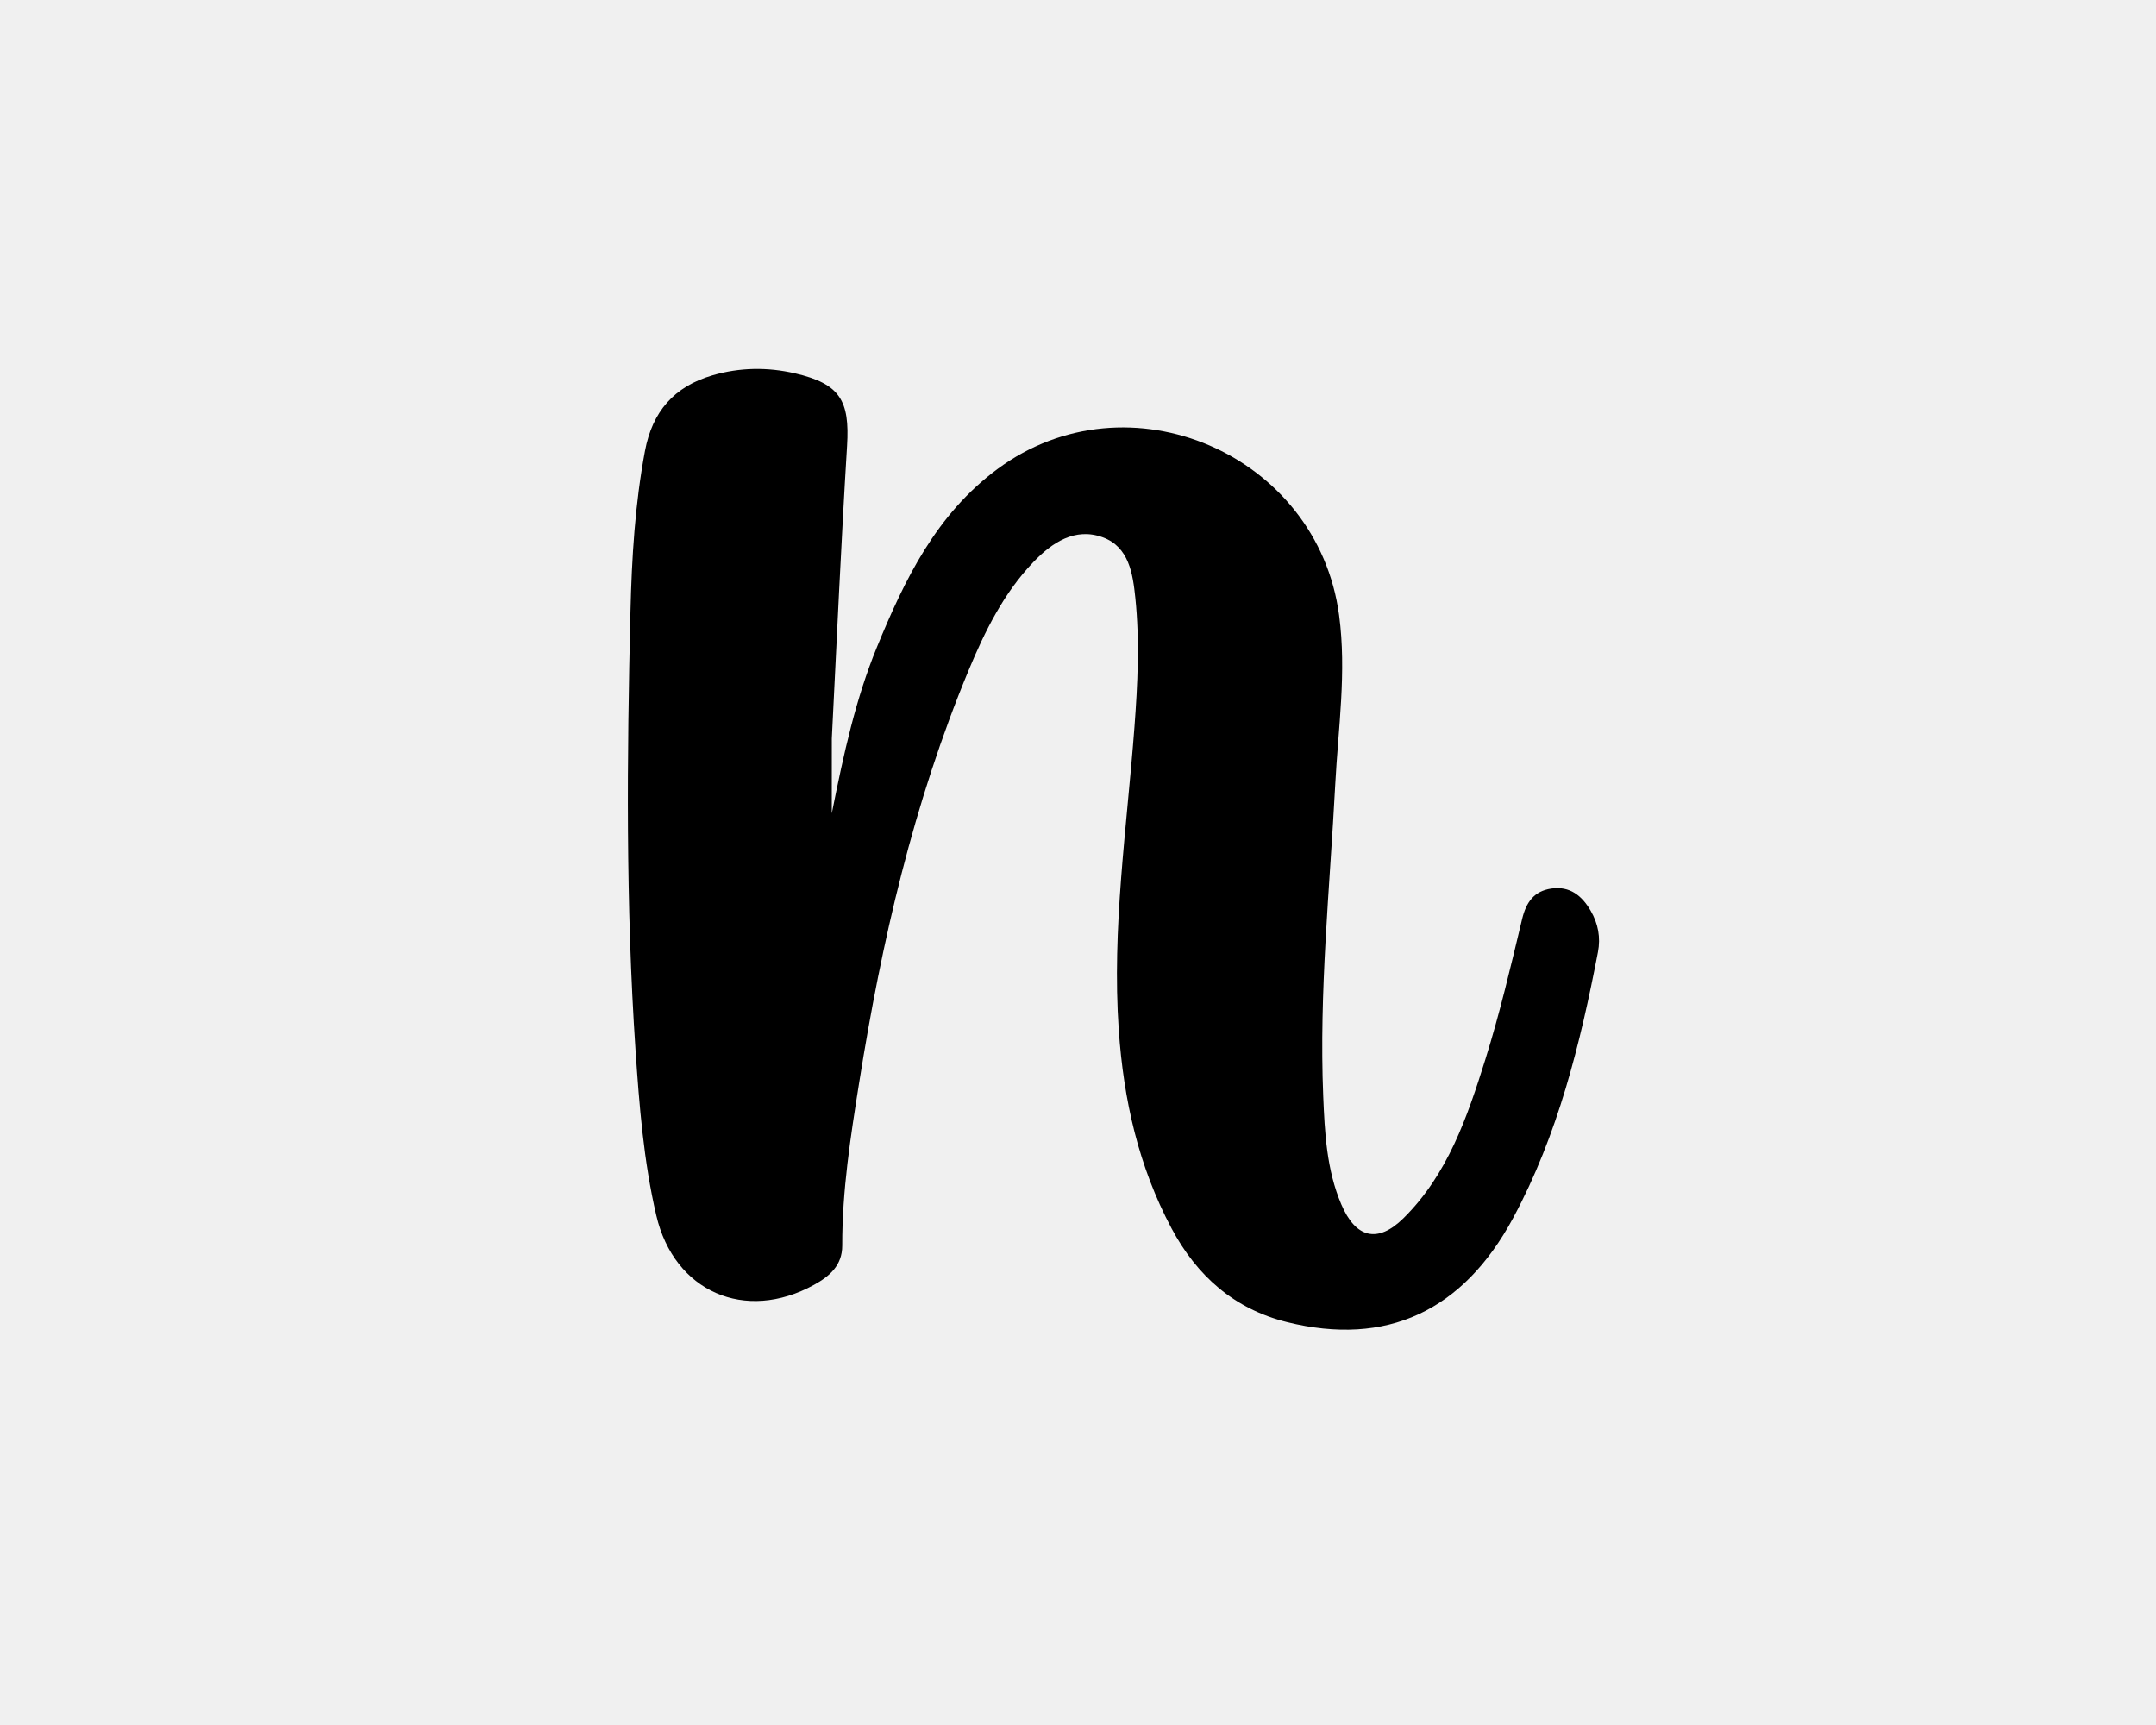
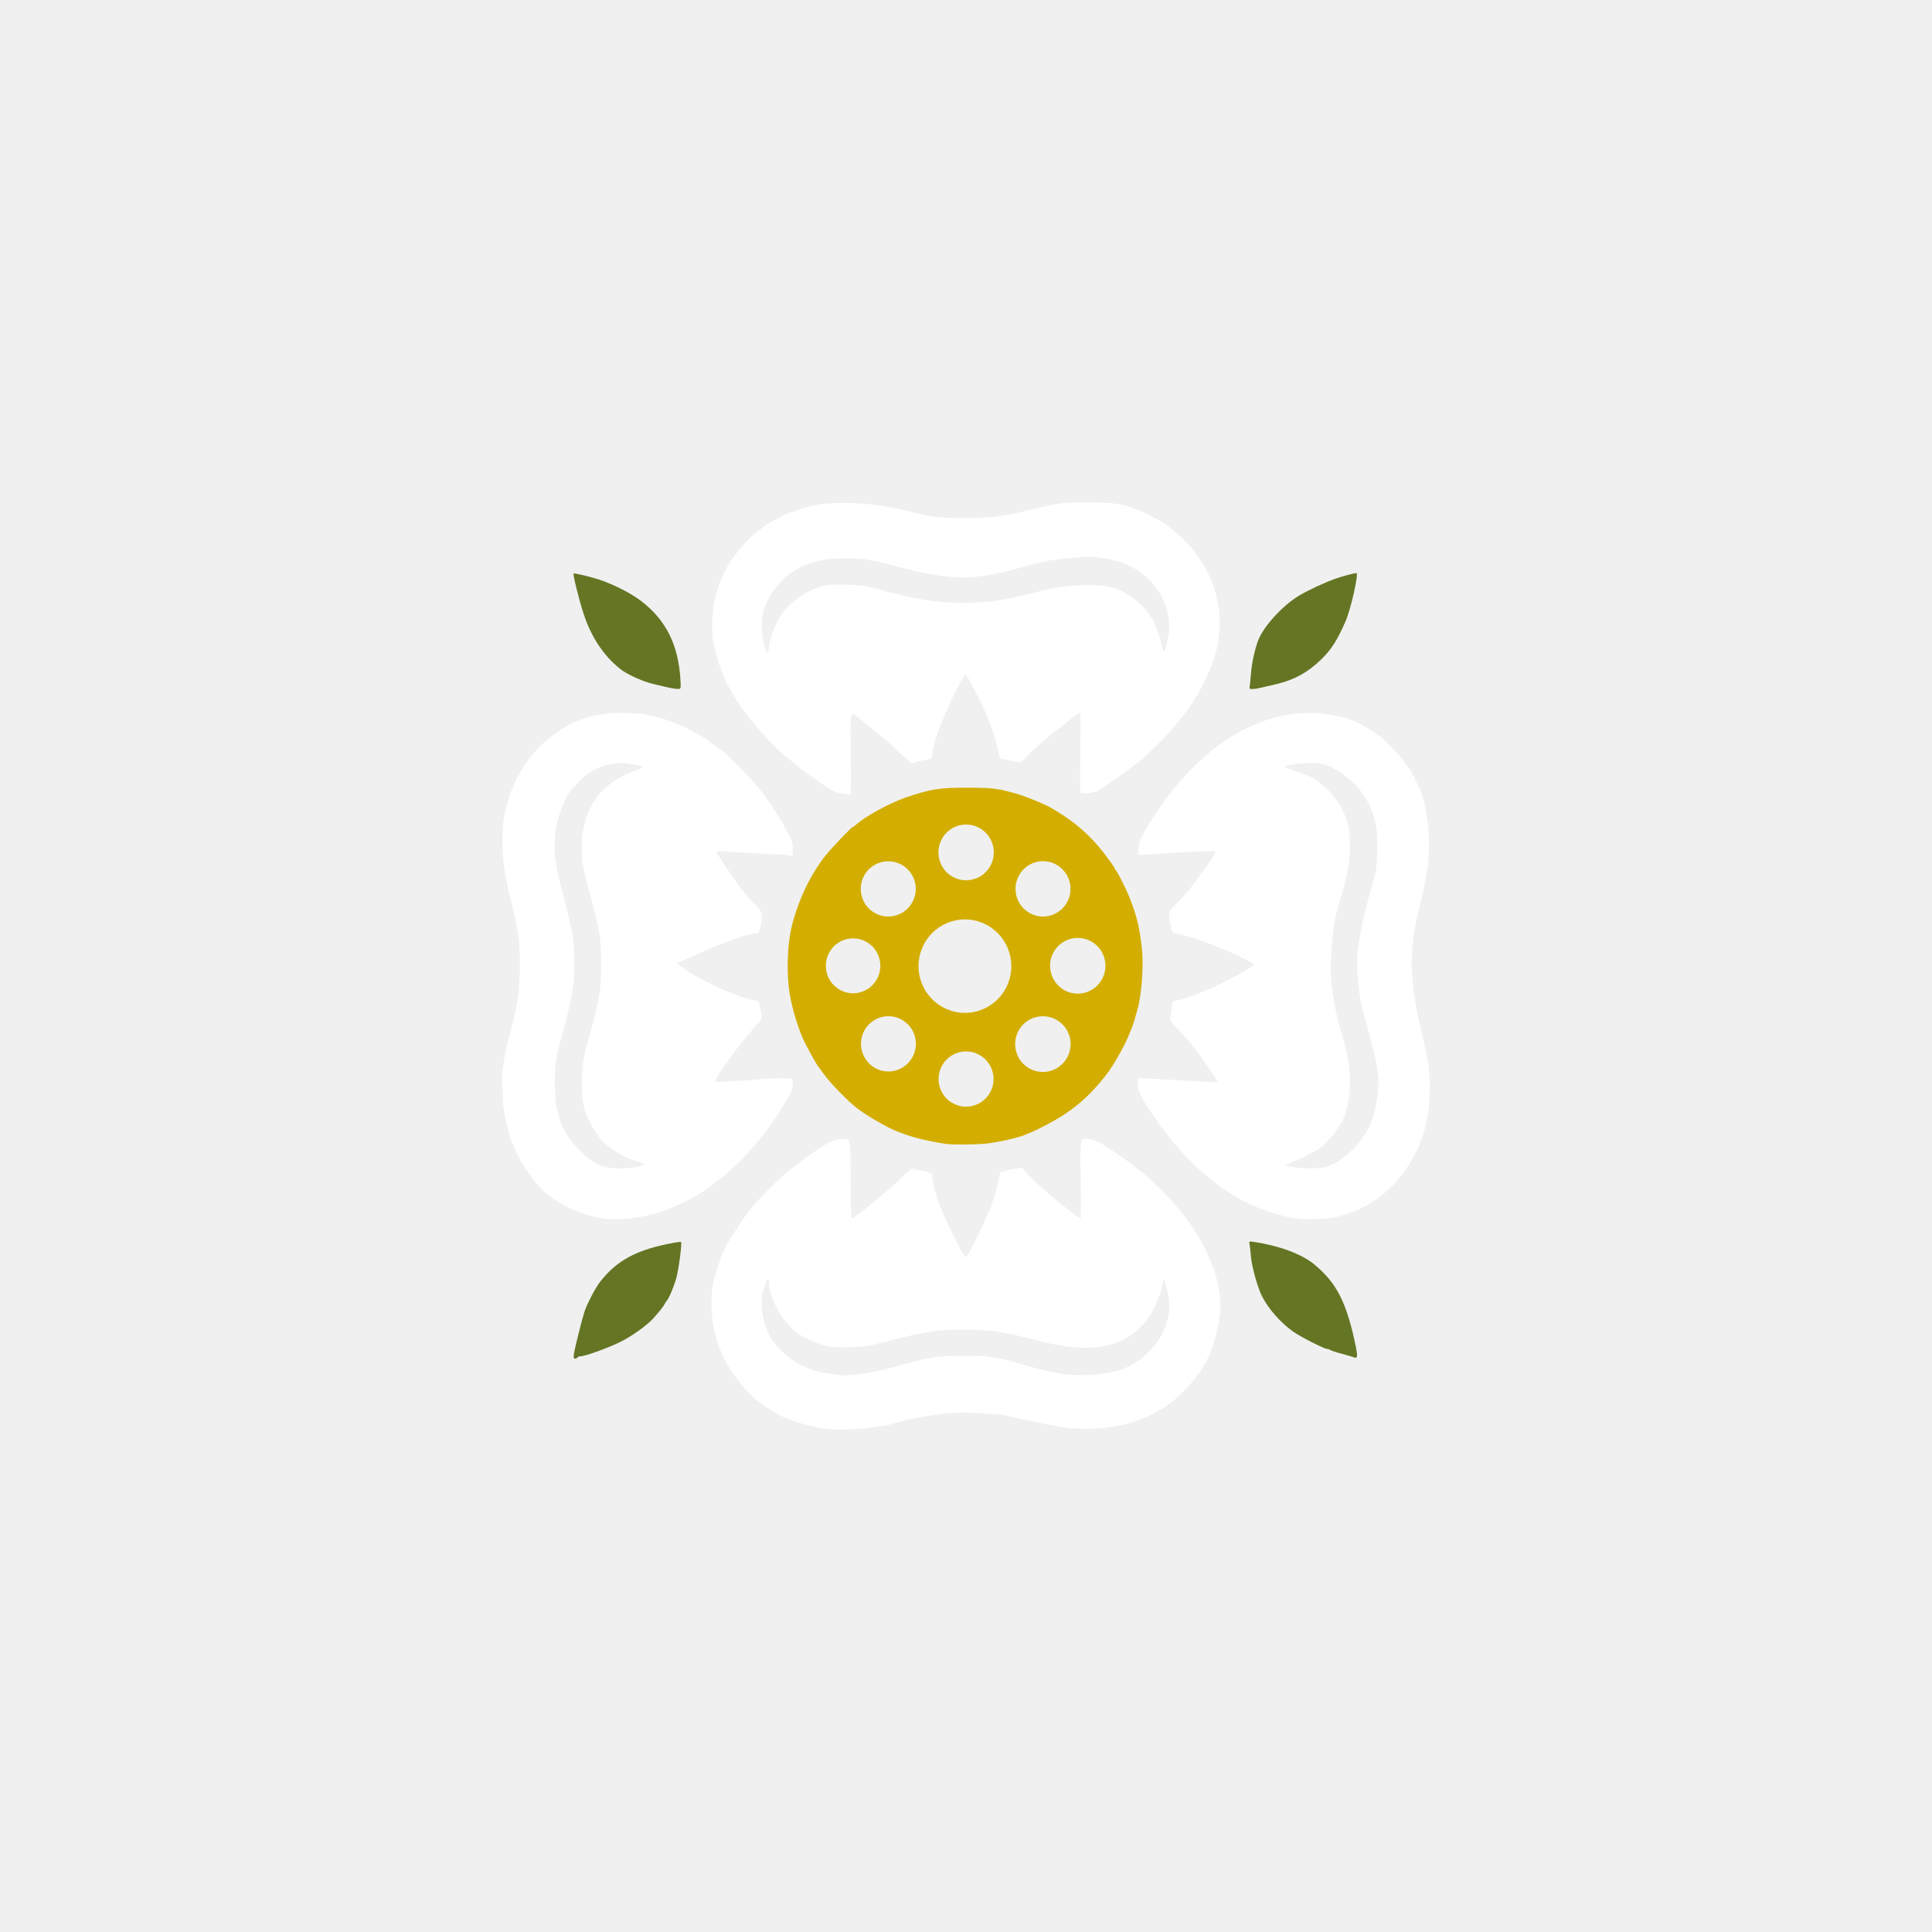
- <svg xmlns="http://www.w3.org/2000/svg" version="1.1" id="Layer_1" x="0px" y="0px" width="100%" viewBox="0 0 400 320" enable-background="new 0 0 400 320" xml:space="preserve">
-   <path fill="#000000" opacity="1" stroke="none" d=" M154.325,137.004   C154.319,141.493 154.319,145.488 154.319,150.89   C156.578,139.559 158.789,129.566 162.685,120.069   C167.843,107.496 173.712,95.399 185.062,87.003   C209.326,69.054 244.448,84.201 248.442,114.137   C249.851,124.698 248.272,135.072 247.727,145.502   C246.72,164.775 244.705,184.019 245.495,203.336   C245.771,210.076 246.116,216.994 248.845,223.41   C251.501,229.655 255.57,230.743 260.398,225.972   C268.602,217.862 272.236,207.181 275.573,196.539   C278.255,187.987 280.302,179.227 282.393,170.502   C283.143,167.371 284.594,165.314 287.803,164.835   C291.251,164.321 293.505,166.169 295.121,168.962   C296.499,171.343 296.991,173.895 296.46,176.645   C293.174,193.687 289.048,210.474 280.754,225.903   C271.408,243.29 257.215,249.812 238.81,245.27   C228.967,242.84 222.042,236.659 217.361,227.884   C211.234,216.396 208.458,204.051 207.562,191.079   C206.257,172.193 209.063,153.592 210.472,134.88   C211.071,126.925 211.459,118.889 210.637,110.915   C210.175,106.438 209.459,101.453 204.588,99.672   C199.431,97.786 195.151,100.673 191.698,104.29   C186.21,110.04 182.719,117.103 179.709,124.343   C169.492,148.915 163.565,174.654 159.4,200.837   C157.808,210.844 156.233,220.871 156.259,231.055   C156.269,234.744 153.908,236.757 151.03,238.343   C138.227,245.4 125.058,239.599 121.762,225.479   C119.41,215.4 118.606,205.102 117.911,194.836   C116.077,167.725 116.312,140.562 116.97,113.424   C117.21,103.494 117.809,93.499 119.661,83.646   C121.037,76.322 125.079,71.703 132.18,69.625   C137.254,68.141 142.401,68.077 147.474,69.251   C155.832,71.184 157.671,74.275 157.155,82.693   C156.055,100.622 155.254,118.57 154.325,137.004  z" />
+ <svg xmlns="http://www.w3.org/2000/svg" version="1.1" width="500px" height="500px" viewBox="0,0,256,256">
+   <g transform="translate(51.2,51.2) scale(0.6,0.6)">
+     <g fill="none" fill-rule="nonzero" stroke="none" stroke-width="1" stroke-linecap="butt" stroke-linejoin="miter" stroke-miterlimit="10" stroke-dasharray="" stroke-dashoffset="0" font-family="none" font-weight="none" font-size="none" text-anchor="none" style="mix-blend-mode: normal">
+       <g>
+         <g transform="translate(25.6,25.6) scale(0.8,0.8)">
+           <g fill-opacity="0" fill="#000000">
+             <path d="M128,288c-88.366,0 -160,-71.634 -160,-160v0c0,-88.366 71.634,-160 160,-160v0c88.366,0 160,71.634 160,160v0c0,88.366 -71.634,160 -160,160z" id="shape" />
+           </g>
+           <g>
+             <g transform="translate(-211.3944,-90.58756) scale(0.66278,0.66731)">
+               <g fill-opacity="0" fill="#000000">
+                 <path d="M454,497.75c-6.3,-1 -6.85,-1.15 -11.85,-3.55c-3.35,-1.6 -5.45,-3 -7.55,-5.1c-6.8,-6.7 -9.1,-12.05 -9.1,-21.1c0,-2.95 0.2,-6 0.45,-6.8c0.25,-0.8 0.7,-2.4 1,-3.55c0.55,-2.05 0.65,-2.15 2.55,-2.15c2,0 2,0 2,1.9c0,4 2.8,10.45 6.85,15.6c3.6,4.65 8.2,7.55 15.7,9.95c4.2,1.3 12.4,1.15 18.7,-0.4c1.1,-0.3 2.9,-0.7 4,-0.95c1.1,-0.25 4.15,-1.05 6.75,-1.7c2.6,-0.7 6.45,-1.55 8.5,-1.85c2.05,-0.35 4.95,-0.8 6.45,-1.1c3.75,-0.65 20.85,-0.55 26,0.1c6.05,0.8 9.55,1.55 19.8,4.2c8.5,2.2 9.4,2.3 16.25,2.4c6.4,0.1 7.65,-0.05 10.75,-1.05c9.1,-3.05 15.05,-8.65 19,-17.85c1.1,-2.55 2,-5.65 2.15,-7.1c0.2,-2.6 0.25,-2.65 1.85,-2.65c1.55,0 1.75,0.2 2.45,2.4c0.4,1.3 1.05,4.3 1.4,6.75c1.7,12 -3.65,22.8 -14.45,29.2c-1.85,1.15 -4.5,2.4 -5.9,2.85c-10.65,3.4 -25.35,3 -39.5,-1.1c-14.35,-4.15 -18.5,-4.85 -28.25,-4.75c-7.85,0.05 -12.05,0.7 -21,3.15c-16.6,4.55 -26.05,5.7 -35,4.25z" />
+                 <path d="M360.55,412.25c-4.15,-1.2 -7.2,-3.1 -10.7,-6.7c-5.3,-5.45 -7.45,-9 -8.7,-14.05c-0.35,-1.25 -0.85,-3.35 -1.2,-4.75c-0.45,-1.6 -0.65,-5.65 -0.65,-11.25c0.05,-9 0.5,-12.25 2.7,-19.75c3.8,-12.85 5.45,-21.7 5.45,-29.35c0.05,-7.85 -0.8,-12.5 -6,-31.9c-2.45,-9.3 -3.05,-20 -1.45,-26.75c2.15,-8.85 4.95,-13.95 10.65,-19.2c2.05,-1.9 7.25,-4.95 9.6,-5.7c2.6,-0.8 12.7,-0.75 16.4,0.1c2.75,0.6 2.85,0.65 2.85,2.25c0,1.65 -0.1,1.7 -4.35,3.3c-12.6,4.7 -19.4,12.95 -21.25,25.85c-0.8,5.45 -0.1,10.9 2.6,20.4c1.9,6.55 3.95,15.15 4.4,18.25c2,13.35 0.9,27.45 -3.2,41.5c-2.3,8 -3.1,11.15 -3.65,14.85c-1.7,11.25 1.05,21.25 7.9,28.85c2.7,2.95 9.05,7.05 12.55,8.05c0.7,0.15 2.2,0.7 3.4,1.1c1.85,0.7 2.1,0.95 2.1,2.4c0,1.5 -0.15,1.6 -2.6,2.25c-4.1,1 -13.65,1.15 -16.85,0.25z" />
+                 <path d="M648.5,412.7c-4.6,-0.95 -5,-1.15 -5,-2.85c0,-1.55 0.2,-1.7 2.65,-2.55c6.7,-2.3 12.3,-5.75 16,-9.85c5.75,-6.35 8.3,-12.95 8.35,-21.7c0,-5.3 -1.65,-13.6 -4.25,-21.4c-0.8,-2.4 -2,-8.15 -3.05,-14.35c-1.7,-10.5 -0.3,-30.6 2.8,-40c4.2,-12.75 5.5,-22.7 3.75,-29.3c-1.3,-5 -4.05,-9.95 -7.4,-13.35c-1.7,-1.7 -3.55,-3.45 -4.15,-3.85c-0.55,-0.4 -1.7,-1.25 -2.6,-1.9c-0.85,-0.6 -3.9,-1.9 -6.7,-2.8c-5.15,-1.7 -5.15,-1.7 -5.3,-3.7c-0.15,-1.95 -0.15,-1.95 2,-2.3c4.95,-0.7 13.75,-0.9 16.35,-0.35c3.95,0.85 10.35,4.9 14.1,9c4.7,5 7.45,10.85 8.5,18.05c0.65,4.7 0.35,18.8 -0.5,21.25c-0.3,0.85 -0.85,2.85 -1.25,4.5c-0.45,1.65 -1.45,5.5 -2.3,8.5c-2.05,7.55 -4,19.15 -4,24.1c0,4.5 1.5,14.2 3,19.15c5.55,18.6 6.75,26.65 5.5,35.65c-1.55,10.55 -4.2,16.25 -10.75,22.65c-2.5,2.5 -4.75,4.15 -7.4,5.45c-3.75,1.85 -3.9,1.9 -10.45,2.05c-3.65,0.05 -7.2,0 -7.9,-0.1z" />
+                 <path d="M525.4,374.35c0,7.35 -5.95,13.35 -13.35,13.35c-7.35,0 -13.3,-6 -13.3,-13.35c0,-7.35 5.95,-13.35 13.3,-13.35c7.4,0 13.35,6 13.35,13.35zM508.5,387.15" />
+                 <path d="M557.55,359.85c0,7.45 -6.05,13.5 -13.5,13.5c-7.4,0 -13.45,-6.05 -13.45,-13.5c0,-7.45 6.05,-13.45 13.45,-13.45c7.45,0 13.5,6 13.5,13.45zM540,372.55" />
+                 <path d="M493.15,359.75c0,7.4 -5.95,13.35 -13.35,13.35c-7.35,0 -13.35,-5.95 -13.35,-13.35c0,-7.35 6,-13.35 13.35,-13.35c7.4,0 13.35,6 13.35,13.35zM472.9,371.1" />
+                 <path d="M532.9,327.65c0,11.7 -9.55,21.2 -21.25,21.2c-11.75,0 -21.25,-9.5 -21.25,-21.2c0,-11.75 9.5,-21.25 21.25,-21.25c11.7,0 21.25,9.5 21.25,21.25zM505,347.8" />
+                 <path d="M478.35,327.45c0,7.4 -5.95,13.35 -13.3,13.35c-7.35,0 -13.35,-5.95 -13.35,-13.35c0,-7.35 6,-13.3 13.35,-13.3c7.35,0 13.3,5.95 13.3,13.3zM459,339.35" />
+                 <path d="M572.1,327.45c0,7.45 -6.05,13.5 -13.45,13.5c-7.45,0 -13.5,-6.05 -13.5,-13.5c0,-7.4 6.05,-13.45 13.5,-13.45c7.4,0 13.45,6.05 13.45,13.45zM552.3,339.5" />
+                 <path d="M493.05,295.65c0,7.35 -6,13.35 -13.35,13.35c-7.4,0 -13.4,-6 -13.4,-13.35c0,-7.4 6,-13.35 13.4,-13.35c7.35,0 13.35,5.95 13.35,13.35zM473,307.2" />
+                 <path d="M557.55,295.7c0,7.4 -6,13.4 -13.4,13.4c-7.4,0 -13.4,-6 -13.4,-13.4c0,-7.4 6,-13.4 13.4,-13.4c7.4,0 13.4,6 13.4,13.4zM537.25,307.05" />
+                 <path d="M525.55,280.6c0,7.4 -6,13.45 -13.45,13.45c-7.4,0 -13.4,-6.05 -13.4,-13.45c0,-7.45 6,-13.45 13.4,-13.45c7.45,0 13.45,6 13.45,13.45zM505.75,292.3" />
+                 <path d="M427.25,198.65c-1.85,-4.7 -2.4,-14.75 -1,-19.4c2.1,-6.8 6.65,-12.8 12.7,-16.7c3.15,-2.05 6.95,-3.4 12.8,-4.6c3.6,-0.75 16.7,-0.7 20.7,0.05c5.95,1.1 8.45,1.7 13.3,3.05c11.8,3.3 14.75,3.7 25.25,3.65c10.3,-0.05 9.5,0.05 21.5,-3.25c2.15,-0.6 9.05,-2.35 11.75,-2.95c1.1,-0.3 5.85,-0.85 10.5,-1.3c7.05,-0.65 9.4,-0.7 13.75,-0.2c4.9,0.55 9.6,1.75 12.5,3.15c8,3.85 14.4,11.1 16.35,18.55c1,3.7 1.1,12.1 0.2,15.3c-0.35,1.25 -0.75,2.85 -0.9,3.65c-0.25,1.2 -0.5,1.35 -2.15,1.35c-1.8,0 -1.9,-0.1 -2.2,-1.85c-0.7,-3.75 -3.55,-11.65 -4.25,-11.65c-0.2,0 -0.6,-0.6 -0.95,-1.35c-1.3,-2.85 -6.6,-7.6 -10.85,-9.8c-4.05,-2.05 -7.85,-2.85 -13.45,-2.85c-6.2,0 -15.2,1.35 -20.3,3.05c-0.95,0.3 -2.75,0.75 -4,0.95c-1.25,0.25 -4.25,0.9 -6.75,1.45c-13.5,3.05 -33.9,2.5 -47.75,-1.3c-1.5,-0.4 -3.4,-0.85 -4.25,-1c-0.8,-0.1 -1.95,-0.4 -2.5,-0.65c-1,-0.4 -2.85,-0.85 -8.15,-2.05c-1.45,-0.3 -5.15,-0.6 -8.25,-0.6c-6.4,-0.05 -9.7,0.85 -15.4,4.2c-7.1,4.1 -12.95,13.1 -13.9,21.2c-0.3,2.45 -0.35,2.5 -2.1,2.65c-1.4,0.1 -1.9,-0.05 -2.2,-0.75z" />
+               </g>
+               <g fill="#ffffff">
+                 <path d="M455.25,519.2c-5.65,-0.55 -14,-2.75 -19.25,-5.05c-1.75,-0.8 -7.55,-4.15 -8,-4.65c-0.15,-0.15 -1.05,-0.85 -2,-1.5c-4.75,-3.2 -12.25,-12.65 -15.25,-19.2c-4.25,-9.25 -5.7,-20.05 -4.05,-29.6c0.7,-4 3.6,-12.4 5.25,-15.4c3.2,-5.6 8,-12.85 10.5,-15.8c7.7,-9.05 15,-15.7 24.3,-22.1c8.3,-5.7 9.9,-6.5 13.85,-6.8c3.4,-0.25 3.4,-0.25 3.4,16.35c0,9.1 0.2,16.55 0.45,16.55c1.15,0 16.55,-12.5 21.2,-17.2c2.95,-3.05 4,-3.85 4.45,-3.4c0.35,0.35 1.05,0.6 1.6,0.6c0.55,0 2.2,0.3 3.65,0.6c2.5,0.6 2.65,0.7 2.65,2.15c0,2.05 1.7,8.1 3.6,13c1.95,4.9 9.2,19.45 10.1,20.2c0.5,0.45 1.55,-1.3 4.95,-8.1c5.3,-10.65 7.3,-15.85 8.9,-23.35c0.3,-1.5 0.65,-3 0.7,-3.3c0.15,-0.45 2.35,-1.05 7.9,-2.05c1.1,-0.2 1.6,0.05 2.45,1.15c1.75,2.25 8.45,8.55 11.5,10.8c1,0.75 2.1,1.7 2.5,2.05c1.15,1.1 8.8,6.85 9.2,6.85c0.15,0 0.2,-7.5 0.05,-16.65c-0.25,-16.65 -0.25,-16.65 3,-16.25c2.75,0.3 3.95,0.8 7.55,3.15c8.85,5.6 15.35,10.6 21.55,16.5c16.75,16.05 26.05,33.85 26.05,50c0,6.85 -3.1,18.1 -6.5,23.4c-0.8,1.3 -1.5,2.5 -1.5,2.6c0,0.6 -3.9,5.35 -7.05,8.55c-9.95,10.25 -24,15.7 -40.25,15.7c-7.55,0 -11,-0.5 -24.95,-3.5c-2.45,-0.55 -5.6,-1.2 -6.9,-1.5c-1.35,-0.25 -2.6,-0.6 -2.8,-0.7c-0.3,-0.2 -6.7,-0.6 -16.05,-1c-6.55,-0.3 -21.15,1.85 -28.75,4.2c-6.3,1.95 -21.25,3.4 -28,2.7zM469.5,496.15c3.5,-0.4 9.1,-1.7 18,-4.15c9.95,-2.75 12.95,-3.15 23.25,-3.15c5.25,0 10.2,0.15 11,0.35c0.85,0.2 2.85,0.55 4.5,0.8c1.65,0.25 4.6,0.95 6.5,1.55c8.85,2.65 13.45,3.8 19,4.7c7.05,1.2 18.15,0.45 24.5,-1.55c7.05,-2.25 14.35,-8.5 17.6,-15.05c3.45,-6.9 3.8,-13.1 1.25,-20.9c-0.8,-2.5 -0.8,-2.5 -1.15,0.25c-0.4,3.7 -3.6,11.05 -6.3,14.6c-9.15,12 -23.45,14.8 -45.9,8.9c-9.1,-2.4 -12.7,-3.15 -18.8,-3.95c-5.15,-0.65 -19.25,-0.75 -23,-0.1c-1.5,0.3 -4.4,0.75 -6.45,1.1c-2.05,0.3 -5.9,1.15 -8.5,1.85c-2.6,0.65 -5.65,1.45 -6.75,1.7c-1.1,0.25 -2.9,0.65 -4,0.95c-6.4,1.55 -17.75,1.8 -21.75,0.4c-8.05,-2.75 -12.05,-5.3 -15.65,-9.95c-4.05,-5.15 -6.85,-11.6 -6.85,-15.6c0,-2.55 -0.8,-2.4 -1.55,0.25c-0.3,1.15 -0.75,2.75 -1,3.55c-1.25,4.1 -0.1,12.1 2.45,17.05c2.65,5.2 7.9,10.15 13.75,13c2.55,1.25 5.05,2.25 5.55,2.25c0.45,0 1.25,0.2 1.7,0.45c0.45,0.25 2.55,0.6 4.6,0.8c2.05,0.2 3.85,0.45 4,0.6c0.25,0.25 5.4,-0.1 10,-0.7z" />
+               </g>
+               <g fill="#647624">
+                 <path d="M348.8,487.9c0.4,-2.6 3.4,-14.45 4.45,-17.6c1.1,-3.15 4.45,-9.55 6.35,-12c7.15,-9.1 15.45,-13.5 31.1,-16.3c1.4,-0.25 2.6,-0.35 2.7,-0.25c0.45,0.45 -0.95,11.2 -1.95,14.8c-0.9,3.35 -3.2,8.8 -4,9.45c-0.15,0.15 -0.6,0.8 -0.9,1.4c-0.65,1.2 -1.55,2.35 -4.45,5.65c-2.65,3.05 -9.5,7.9 -14.35,10.2c-4.95,2.4 -14.35,5.75 -16.1,5.75c-0.6,0 -1.25,0.25 -1.4,0.5c-0.15,0.3 -0.65,0.5 -1.05,0.5c-0.55,0 -0.65,-0.45 -0.4,-2.1z" />
+                 <path d="M673.75,489.5c-0.55,-0.25 -2.9,-0.9 -5.25,-1.55c-2.35,-0.6 -4.45,-1.3 -4.7,-1.55c-0.3,-0.2 -0.8,-0.4 -1.2,-0.4c-1.3,0 -11.25,-5.05 -14.35,-7.25c-5.25,-3.75 -10.1,-9.2 -12.9,-14.6c-1.8,-3.5 -4.2,-12.05 -4.6,-16.4c-0.15,-1.9 -0.4,-4.15 -0.55,-4.95c-0.3,-1.4 -0.3,-1.4 1.85,-1.1c10.6,1.6 19.75,5 24.95,9.2c9.55,7.75 13.7,16 17.5,34.4c0.75,3.8 0.6,4.7 -0.75,4.2z" />
+               </g>
+               <g fill="#ffffff">
+                 <path d="M362.75,432.2c-10.25,-1 -21.65,-6.25 -27.95,-12.9c-4.25,-4.5 -8.85,-11.55 -10.8,-16.55c-0.65,-1.65 -1.3,-3.2 -1.5,-3.5c-0.4,-0.55 -2.1,-7.55 -3,-12.35c-0.5,-2.6 -0.75,-15.65 -0.35,-17.4c0.1,-0.4 0.35,-1.85 0.55,-3.25c0.2,-1.35 0.55,-3.3 0.8,-4.25c1.85,-7 4.2,-16.7 4.6,-19c1.45,-8.9 1.6,-22.15 0.3,-29.25c-1.15,-6.5 -1.85,-9.65 -2.95,-13.5c-3.1,-11.25 -4.3,-24.75 -2.9,-33.2c2.25,-14 8.85,-25.75 18.85,-33.7c9.25,-7.4 18.15,-10.45 30.6,-10.5c9.35,-0.05 16.9,1.75 26.5,6.25c2.95,1.4 8.85,4.75 9.5,5.4c0.5,0.5 4.3,3.3 5.55,4.1c2.4,1.5 13.2,12.55 16.25,16.65c4.65,6.15 8.05,11.5 11.7,18.35c1.15,2.2 1.5,3.5 1.5,5.7c0,2.85 0,2.85 -1.85,2.5c-1.05,-0.2 -6.5,-0.55 -12.15,-0.8c-5.65,-0.25 -12,-0.6 -14.1,-0.8c-2.15,-0.2 -3.9,-0.2 -3.9,0c0,0.45 6.35,9.95 9.6,14.3c1.5,2.05 4.25,5.25 6.1,7.1c3.7,3.7 3.9,4.55 2.7,9.75c-0.5,2 -0.85,2.65 -1.55,2.65c-3,0 -17.9,5.35 -27.3,9.8c-2.55,1.2 -4.85,2.2 -5.1,2.2c-2.55,0 4.35,4.6 13.8,9.2c6.9,3.35 14.1,6 18.05,6.65c1.4,0.2 1.55,0.45 2.1,3.1c0.85,4 0.8,4.35 -0.85,6.2c-4.15,4.65 -6.95,8.05 -10,12.1c-6.6,8.75 -8.9,12.7 -7.15,12.35c0.4,-0.05 3.2,-0.25 6.25,-0.4c3.1,-0.15 7.95,-0.45 10.85,-0.7c2.9,-0.3 7.35,-0.5 9.9,-0.5c4.6,0 4.6,0 4.6,2.3c0,1.85 -0.5,3.1 -2.55,6.55c-8.1,13.7 -17.3,24.55 -28,32.9c-8.3,6.5 -11.3,8.2 -21.2,12.3c-7.2,3 -18.5,4.85 -25.5,4.15zM376.2,410.35c2.5,-0.65 2.5,-0.65 0.25,-1.45c-1.2,-0.45 -2.75,-1 -3.45,-1.15c-3.5,-1 -9.85,-5.1 -12.55,-8.05c-3.3,-3.6 -6.6,-9.9 -7.65,-14.4c-0.9,-3.7 -1,-12.55 -0.3,-17.3c0.6,-3.85 1.35,-6.95 3.7,-15c1.1,-3.7 2.3,-8.85 2.6,-11c0.15,-0.95 0.5,-3 0.8,-4.5c0.75,-3.65 0.65,-17.6 -0.1,-22.7c-0.55,-3.35 -2.65,-12.1 -4.5,-18.55c-0.65,-2.3 -1.85,-7.25 -2.4,-9.9c-0.7,-3.45 -0.75,-10.8 -0.1,-14.45c2.2,-12.45 8.85,-20.3 21.2,-24.9c5.1,-1.95 5,-2.1 -1.95,-3.05c-8.45,-1.2 -16.05,1.75 -21.9,8.4c-0.9,1 -1.85,2.1 -2.15,2.4c-1.95,1.95 -4.95,9.05 -6.15,14.5c-1.45,6.75 -1,14.7 1.4,23.75c5.5,20.65 6.15,24.35 6,34.45c-0.1,7.75 -0.75,12.05 -3.4,22.3c-0.55,2.2 -1.5,5.6 -2.05,7.5c-2.1,7.15 -2.6,10.8 -2.65,18.5c0,4.15 0.25,8.4 0.55,9.5c0.3,1.1 0.8,3.15 1.15,4.5c1.35,5.3 3.45,8.75 8.8,14.3c5.45,5.65 10.35,7.6 17.9,7.2c2.5,-0.1 5.6,-0.5 6.95,-0.9z" />
+                 <path d="M651,432.2c-5.4,-0.6 -12.8,-2.7 -19.5,-5.55c-2.35,-1 -4.35,-1.95 -4.5,-2.1c-0.15,-0.15 -1.05,-0.75 -2,-1.25c-9.3,-5.05 -20.5,-14.95 -28.6,-25.3c-1.6,-2.05 -3.25,-4.15 -3.65,-4.6c-0.35,-0.45 -0.95,-1.35 -1.3,-2c-0.3,-0.65 -0.75,-1.25 -0.9,-1.4c-0.4,-0.35 -2.5,-3.55 -4.8,-7.4c-1.45,-2.35 -2,-3.85 -2.15,-5.95c-0.25,-2.8 -0.25,-2.8 5.95,-2.45c18.6,1.1 27.45,1.55 27.45,1.4c0,-0.35 -6.4,-9.7 -9.15,-13.35c-1.65,-2.2 -4.8,-5.8 -7,-8c-3.95,-4 -3.95,-4 -3.6,-6.25c0.2,-1.25 0.45,-3.1 0.6,-4.1c0.2,-1.4 0.5,-1.9 1.15,-1.9c1.1,0 9.6,-2.75 12.35,-4.05c1.2,-0.5 2.25,-0.95 2.4,-0.95c0.35,0 9.4,-4.5 12,-6c4.95,-2.8 6.25,-3.65 6.25,-4.05c0,-0.6 -8.5,-4.7 -15.5,-7.45c-6.45,-2.55 -10,-3.7 -16,-5.2c-3.05,-0.75 -2.8,-0.35 -3.7,-6.95c-0.3,-2.4 -0.3,-2.4 3.35,-6c3.7,-3.7 5.7,-6.1 11.5,-14.2c3.75,-5.25 4.55,-6.6 4.15,-7.05c-0.3,-0.25 -16.55,0.5 -25.8,1.2c-7,0.55 -6.25,0.85 -6.1,-2.3c0.2,-3.15 1.75,-6.25 7,-14.25c17.55,-26.7 41,-41.95 64.35,-41.85c6.8,0.05 14.1,1.4 18.7,3.45c2.5,1.15 8.4,4.5 9.05,5.15c0.15,0.15 1.15,0.9 2.25,1.75c4.1,3.05 12.75,13.35 12.75,15.2c0,0.3 0.25,0.55 0.5,0.55c0.3,0 0.5,0.3 0.5,0.7c0,0.4 0.45,1.5 0.95,2.4c2.75,4.8 4.55,13.05 4.9,22.4c0.3,8.45 -0.4,14.25 -3.15,25.5c-2.6,10.75 -2.6,10.85 -3.3,16c-1.5,11.8 -0.55,22.4 3.6,39.75c2.9,11.9 3.25,14.3 3.2,22.25c0,10.6 -1.7,18.5 -5.7,26.5c-7.05,14.1 -17.75,22.9 -32.5,26.75c-3.15,0.8 -12.4,1.35 -16,0.95zM665.35,409.25c6.2,-3.05 12.8,-10.3 15.35,-16.75c2.15,-5.35 3.65,-14.85 3.1,-19.1c-0.2,-1.45 -0.5,-3.55 -0.6,-4.65c-0.25,-1.95 -3.5,-14.65 -5,-19.5c-2.75,-8.8 -3.95,-22.3 -2.7,-30.05c0.3,-1.9 0.65,-4 0.75,-4.7c0.6,-3.7 1.3,-6.8 2.7,-12c0.9,-3.15 1.9,-7.1 2.35,-8.75c0.4,-1.65 0.95,-3.65 1.2,-4.5c0.9,-2.6 1.2,-13.65 0.55,-18.25c-1.05,-7.2 -3.8,-13.05 -8.5,-18.05c-3.75,-4.1 -10.15,-8.15 -14.1,-9c-3.65,-0.8 -15.65,0.15 -15.35,1.15c0.1,0.3 2.5,1.25 5.3,2.2c2.8,0.9 5.85,2.2 6.7,2.8c0.9,0.65 2.05,1.5 2.6,1.9c3.15,2.3 7.35,7.25 9,10.65c2.6,5.35 3.3,8.5 3.3,15.3c0,7 -1.3,13.9 -4.5,23.55c-3.1,9.25 -4.4,27.15 -2.8,37c1.05,6.2 2.25,11.95 3.05,14.35c4.75,14.2 5.5,25.75 2.35,35.9c-1.35,4.45 -7.25,12.05 -11.2,14.55c-2.9,1.85 -8.35,4.5 -11.25,5.5c-1.45,0.5 -2.5,1 -2.4,1.15c0.8,0.75 6.7,1.45 11.15,1.3c4.8,-0.15 5.45,-0.25 8.95,-2z" />
+               </g>
+               <g fill="#d3ae00">
+                 <path d="M504,401.2c-10.2,-1.5 -17.65,-3.6 -24.25,-6.85c-4,-2 -9.95,-5.6 -12.75,-7.7c-3.65,-2.75 -10.9,-10.05 -13.55,-13.6c-1.35,-1.8 -2.6,-3.5 -2.85,-3.8c-1,-1.25 -5.15,-8.8 -6.35,-11.4c-2.15,-4.9 -4.15,-11.35 -5.3,-17.1c-1.75,-8.7 -1.45,-21.8 0.65,-30c2.8,-10.9 7.75,-21.1 14.1,-29.05c2.6,-3.2 10.8,-11.7 11.3,-11.7c0.15,0 0.75,-0.4 1.3,-0.9c3.55,-3.3 13.9,-8.9 20.7,-11.25c10.25,-3.5 14.2,-4.1 26,-4.05c10,0 12.7,0.35 20.6,2.65c3.45,1 11,4.05 13.65,5.55c9.6,5.4 16.75,11.55 22.95,19.75c1.9,2.45 3.55,4.8 3.7,5.25c0.15,0.4 0.4,0.85 0.6,1c0.6,0.45 4.3,7.75 5.7,11.25c3.1,7.75 4.45,13.5 5.25,22.45c0.6,6.85 -0.4,18.9 -1.95,23.8c-0.2,0.7 -0.65,2.25 -1,3.5c-0.7,2.6 -0.8,2.85 -3,8.15c-1.55,3.7 -6.2,11.75 -8.45,14.7c-5.75,7.45 -10.8,12.3 -17.75,16.95c-3.45,2.35 -11.4,6.55 -14.65,7.8c-0.65,0.2 -1.65,0.65 -2.25,0.9c-2.3,1.05 -11.3,3.05 -15.65,3.5c-4.3,0.45 -14.1,0.55 -16.75,0.2zM523.55,374.35c0,-6.35 -5.15,-11.45 -11.45,-11.45c-6.3,0 -11.45,5.1 -11.45,11.45c0,6.3 5.15,11.4 11.45,11.4c6.3,0 11.45,-5.1 11.45,-11.4zM515.6,385M555.65,359.85c0,-6.35 -5.2,-11.5 -11.55,-11.5c-6.4,0 -11.55,5.15 -11.55,11.5c0,6.4 5.15,11.55 11.55,11.55c6.35,0 11.55,-5.15 11.55,-11.55zM547.3,370.75M491.2,359.75c0,-6.3 -5.1,-11.4 -11.45,-11.4c-6.3,0 -11.4,5.1 -11.4,11.4c0,6.3 5.1,11.45 11.4,11.45c6.35,0 11.45,-5.15 11.45,-11.45zM485,369.95M530.95,327.65c0,-10.7 -8.65,-19.35 -19.3,-19.35c-10.7,0 -19.35,8.65 -19.35,19.35c0,10.65 8.65,19.3 19.35,19.3c10.65,0 19.3,-8.65 19.3,-19.3zM520.1,344.85M476.4,327.5c0,-6.3 -5.1,-11.35 -11.35,-11.35c-6.3,0 -11.35,5.05 -11.35,11.35c0,6.25 5.05,11.35 11.35,11.35c6.25,0 11.35,-5.1 11.35,-11.35zM469.3,338.05M570.15,327.45c0,-6.35 -5.15,-11.5 -11.55,-11.5c-6.35,0 -11.5,5.15 -11.5,11.5c0,6.4 5.15,11.55 11.5,11.55c6.4,0 11.55,-5.15 11.55,-11.55zM563.8,337.8M491.15,295.65c0,-6.3 -5.15,-11.4 -11.45,-11.4c-6.35,0 -11.45,5.1 -11.45,11.4c0,6.35 5.1,11.45 11.45,11.45c6.3,0 11.45,-5.1 11.45,-11.45zM484.05,305.9M555.6,295.65c0,-6.3 -5.15,-11.45 -11.45,-11.45c-6.3,0 -11.45,5.15 -11.45,11.45c0,6.35 5.15,11.45 11.45,11.45c6.3,0 11.45,-5.1 11.45,-11.45zM549.4,305.7M523.65,280.6c0,-6.4 -5.15,-11.55 -11.55,-11.55c-6.35,0 -11.5,5.15 -11.5,11.55c0,6.35 5.15,11.5 11.5,11.5c6.4,0 11.55,-5.15 11.55,-11.5zM516.3,291.2" />
+               </g>
+               <g fill="#ffffff">
+                 <path d="M463.35,256.7c-0.15,-0.2 -1.35,-0.4 -2.65,-0.55c-2.9,-0.25 -4.1,-0.85 -10.95,-5.55c-5.7,-3.95 -6.25,-4.35 -9.2,-6.9c-1,-0.8 -2.45,-2 -3.3,-2.65c-2.85,-2.15 -9.3,-8.7 -13.3,-13.45c-7.4,-8.8 -12.15,-16.9 -14.85,-25.35c-2.65,-8.2 -3.15,-12.3 -2.5,-20.25c0.45,-5.95 2.05,-11.75 4.75,-17.2c2.9,-5.8 8.85,-13.15 13.65,-16.75c0.95,-0.7 2.15,-1.65 2.6,-2.05c1.3,-1.15 8.15,-4.9 10.55,-5.75c9.8,-3.55 13.8,-4.25 23.9,-4.25c8.75,0.05 17.25,1.2 27.45,3.75c8.75,2.2 10.65,2.45 21.75,2.45c12.05,0 15.3,-0.4 28,-3.45c12.15,-2.9 12.95,-3 23.25,-3c13,0 17.75,1.05 27.65,6.15c4.1,2.1 6.6,3.85 10.5,7.35c15.3,13.65 20.75,32.9 14.6,51.55c-1.35,4.05 -6.25,14.3 -7.55,15.75c-0.4,0.4 -0.7,0.95 -0.7,1.15c0,0.7 -7.1,9.9 -10.15,13.15c-2.6,2.75 -6.8,6.9 -10.3,10.15c-3.7,3.4 -17.8,13.4 -20.3,14.35c-2,0.75 -5.5,1.15 -6.25,0.65c-0.5,-0.3 -0.55,-3.85 -0.3,-16.65c0.15,-8.95 0.15,-16.4 -0.1,-16.55c-0.2,-0.1 -2.5,1.45 -5.1,3.55c-2.6,2.05 -5.5,4.35 -6.45,5.05c-3.15,2.45 -9.3,7.9 -10.85,9.7c-2,2.3 -2.7,2.5 -5.95,1.65c-1.55,-0.4 -3.3,-0.75 -3.9,-0.75c-1,0 -1.25,-0.4 -1.8,-3.1c-1.8,-8.6 -5.3,-17.3 -11.65,-28.8c-2,-3.7 -2,-3.7 -3.5,-1c-6.95,12.45 -12.4,26.4 -12.4,31.55c0,1 -0.4,1.2 -3.6,1.8c-2,0.35 -3.95,0.9 -4.3,1.2c-0.45,0.35 -1.7,-0.55 -5,-3.7c-4.75,-4.6 -5.45,-5.2 -11.35,-9.85c-2.2,-1.75 -4.45,-3.55 -5,-4c-5.3,-4.35 -4.9,-5.5 -4.65,13.35c0.15,9.4 0.1,17.15 -0.1,17.3c-0.2,0.1 -0.5,0.1 -0.65,-0.05zM430,195.6c0,-2.15 1.85,-7.5 3.85,-11.2c3.15,-5.85 9.35,-10.85 16.65,-13.45c2.85,-1.05 4.15,-1.2 10.25,-1.15c3.85,0 8.25,0.3 9.75,0.65c5.55,1.2 7.25,1.65 8.25,2.05c0.55,0.25 1.7,0.55 2.5,0.65c0.85,0.15 2.75,0.6 4.25,1c13.6,3.75 31.65,4.25 44.75,1.3c2.5,-0.55 5.5,-1.2 6.75,-1.45c1.25,-0.2 3.05,-0.65 4,-0.95c5.55,-1.85 14.15,-3.05 21.8,-3.05c7.2,0 10.6,0.65 14.95,2.85c4.25,2.2 9.55,6.95 10.85,9.8c0.35,0.75 0.75,1.35 0.95,1.35c0.7,0 3.55,7.9 4.25,11.65c0.35,2.2 1,2.4 1.35,0.5c0.15,-0.8 0.55,-2.4 0.9,-3.65c2.15,-7.85 -0.85,-17.85 -7.25,-24.3c-5.4,-5.35 -11.5,-8.25 -20,-9.45c-4.4,-0.6 -6.1,-0.6 -13.05,0.05c-4.4,0.4 -8.9,0.9 -10,1.2c-2.85,0.65 -9.7,2.35 -11.75,2.95c-8.9,2.5 -17.75,4 -23.5,3.95c-6.65,-0.05 -17.05,-1.8 -26.25,-4.35c-4.7,-1.35 -6.85,-1.85 -13.15,-3.05c-3.65,-0.7 -14.7,-0.7 -18.1,0c-5.65,1.2 -9.4,2.55 -12.55,4.55c-6.05,3.9 -10.6,9.9 -12.7,16.7c-1.3,4.3 -0.85,11.8 1,16.35c0.55,1.4 1.25,0.55 1.25,-1.5z" />
+               </g>
+               <g fill="#647624">
+                 <path d="M388.25,212.4c-1.1,-0.25 -3.9,-0.9 -6.2,-1.45c-4.5,-1 -11.15,-4 -14.05,-6.3c-6.85,-5.45 -12.05,-13.2 -15.15,-22.65c-1.95,-5.9 -4.6,-16.45 -4.2,-16.8c0.2,-0.2 3.6,0.55 8.1,1.75c6.65,1.8 15.35,6 20.25,9.8c10.25,7.9 15.35,18.15 16.15,32.65c0.2,3.6 0.2,3.6 -1.35,3.55c-0.85,-0.05 -2.45,-0.3 -3.55,-0.55z" />
+                 <path d="M630.2,212.15c0.1,-0.5 0.35,-2.9 0.55,-5.4c0.35,-4.45 1.6,-10.2 3.05,-13.95c2.25,-5.8 10.2,-14.4 17,-18.45c4.05,-2.4 10.7,-5.45 15.45,-7.1c2.4,-0.85 7.55,-2.2 8.45,-2.25c1.05,-0.05 -2.35,15.1 -4.55,20c-3.6,8.15 -6,11.8 -10.45,16.05c-5.65,5.3 -10.95,8.15 -18.5,9.95c-7.95,1.85 -8.65,2 -9.95,2c-1,0 -1.25,-0.2 -1.05,-0.85z" />
+                 <g font-family="none" font-weight="none" font-size="NaN" text-anchor="start" />
+               </g>
+             </g>
+           </g>
+         </g>
+       </g>
+     </g>
+   </g>
</svg>
